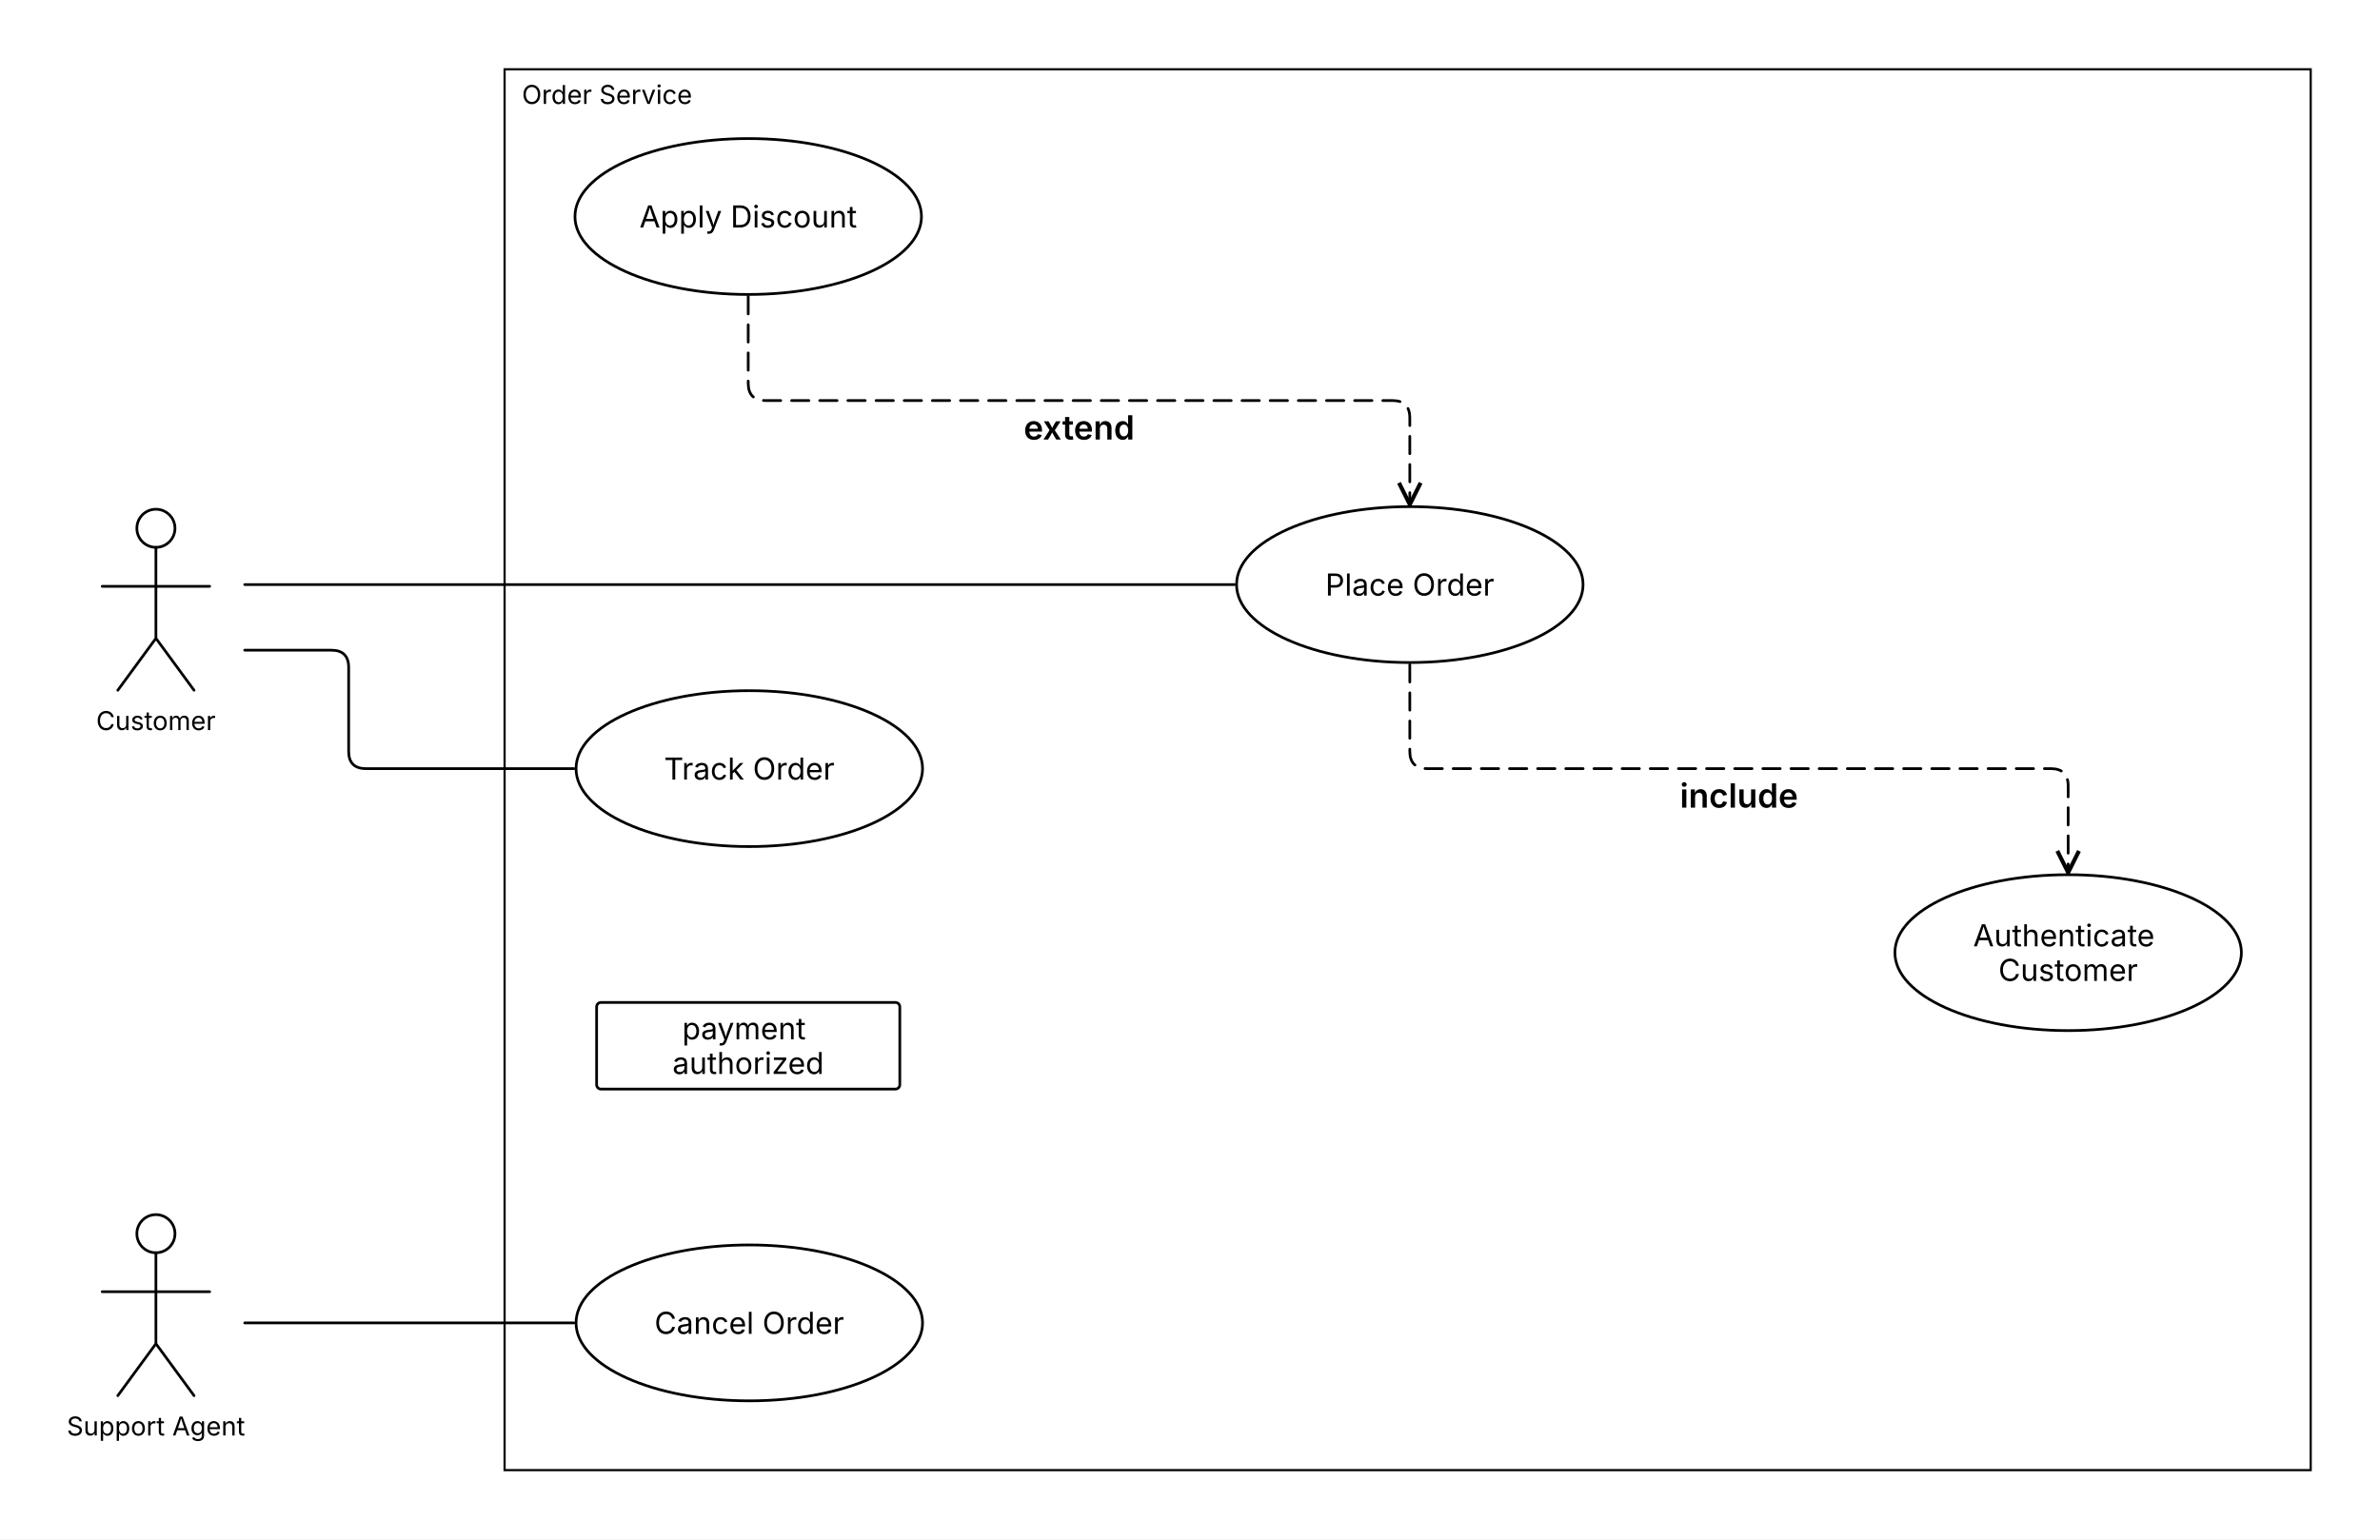
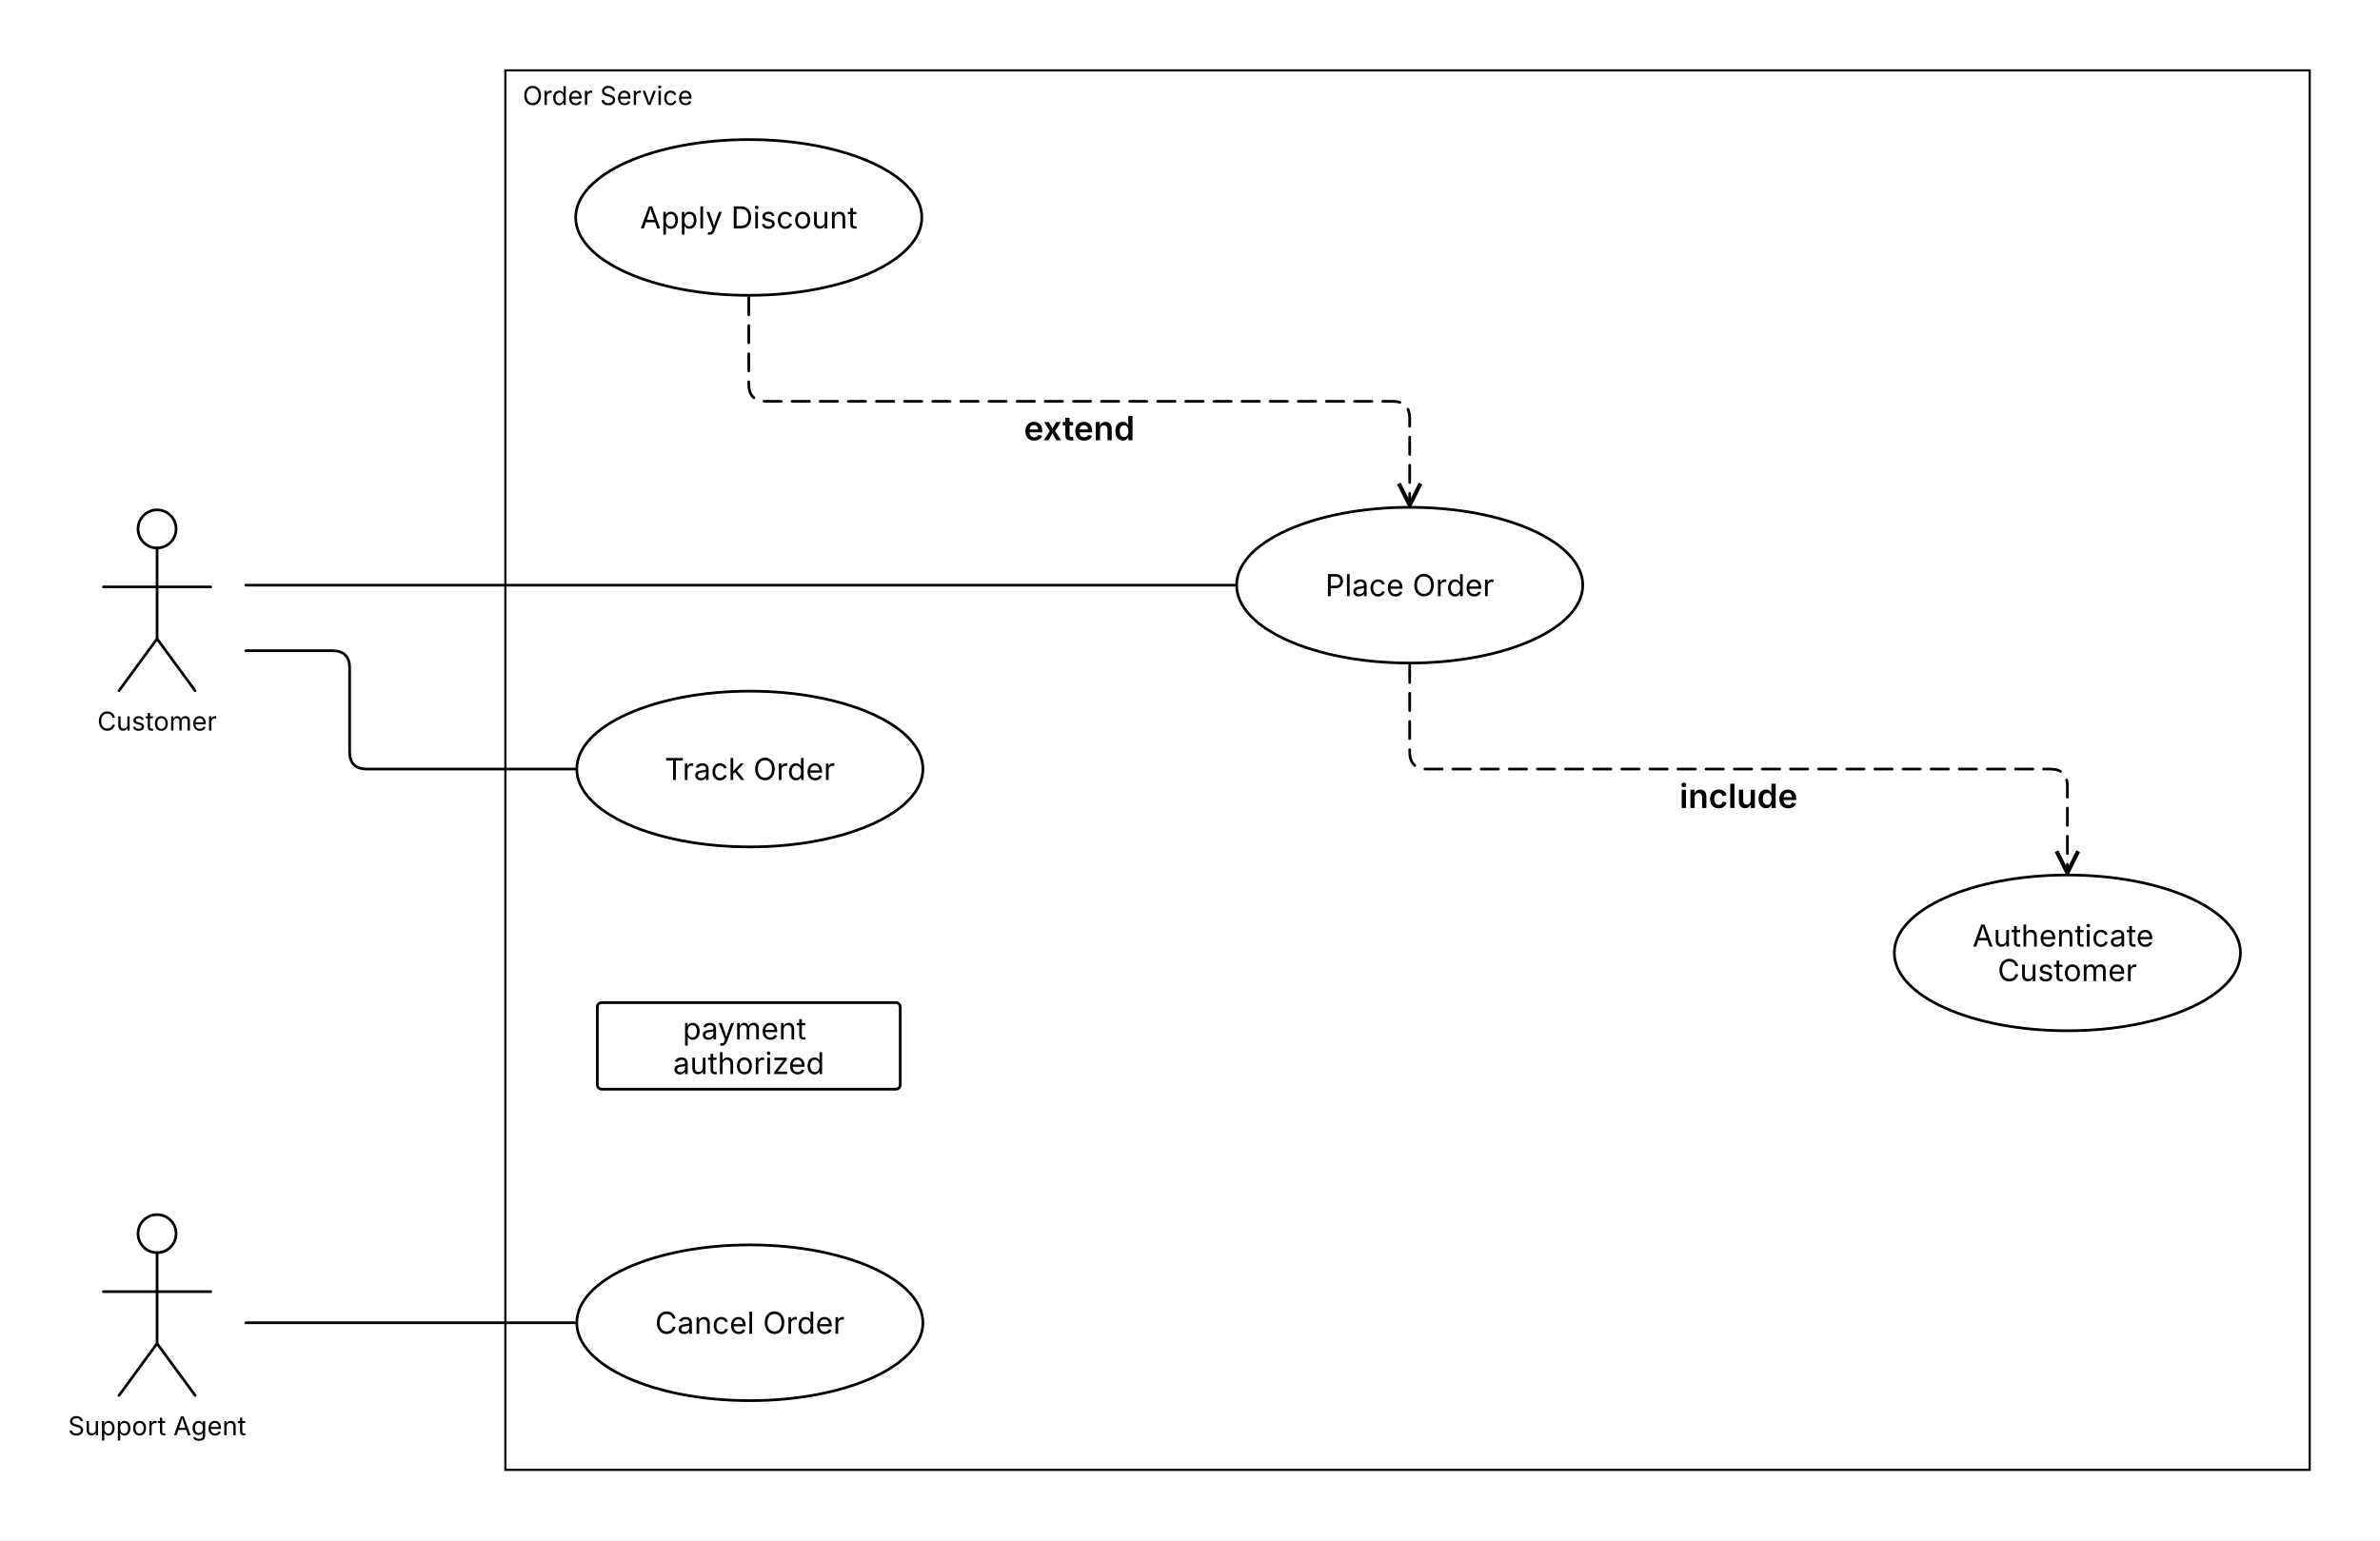
- <svg xmlns="http://www.w3.org/2000/svg" role="img" width="1099" height="711" viewBox="-20.0 -20.0 1099.0 711.0">
-   <rect x="-20.0" y="-20.0" width="1099.0" height="711.0" fill="#ffffff" />
+ <svg xmlns="http://www.w3.org/2000/svg" role="img" width="1100" height="712" viewBox="-20.6 -20.5 1100.1 712.0">
+   <rect x="-20.6" y="-20.5" width="1100.1" height="712.0" fill="#ffffff" />
  <g font-family="Inter, Arial, sans-serif" font-size="14">
    <g data-dediren-group-id="order-service-boundary" data-dediren-group-type="Class" data-dediren-group-source-id="order-service">
      <rect x="213.0" y="12.0" width="834.0" height="647.0" rx="0" fill="#ffffff" stroke="#000000" stroke-width="1" />
      <text x="221.0" y="28.0" fill="#000000" font-size="12">Order Service</text>
    </g>
    <g data-dediren-edge-id="customer-place-order">
      <path d="M 93.0 250.0 L 189.0 250.0 L 325.5 250.0 L 478.0 250.0 L 550.0 250.0" fill="none" stroke="#000000" stroke-width="1.25" stroke-linecap="round" stroke-linejoin="round" />
    </g>
    <g data-dediren-edge-id="customer-track-order">
      <path d="M 93.0 280.3 L 133.0 280.3 Q 141.0 280.3 141.0 288.3 L 141.0 327.0 Q 141.0 335.0 149.0 335.0 L 189.0 335.0 L 245.0 335.0" fill="none" stroke="#000000" stroke-width="1.25" stroke-linecap="round" stroke-linejoin="round" />
    </g>
    <g data-dediren-edge-id="support-cancel-order">
      <path d="M 93.0 591.0 L 189.0 591.0 L 245.0 591.0" fill="none" stroke="#000000" stroke-width="1.25" stroke-linecap="round" stroke-linejoin="round" />
    </g>
    <g data-dediren-edge-id="include-authentication">
      <marker id="marker-end-include-authentication" data-dediren-edge-marker-end="open_arrow" markerWidth="10" markerHeight="10" refX="9" refY="5" orient="auto">
        <path d="M 1 1 L 9 5 L 1 9" fill="none" stroke="#000000" stroke-width="1.5" />
      </marker>
      <path d="M 631.0 287.0 L 631.0 327.0 Q 631.0 335.0 639.0 335.0 L 927.0 335.0 Q 935.0 335.0 935.0 343.0 L 935.0 383.0" fill="none" stroke="#000000" stroke-width="1.25" stroke-linecap="round" stroke-linejoin="round" stroke-dasharray="8 5" marker-end="url(#marker-end-include-authentication)" />
      <text x="783.0" y="353.0" text-anchor="middle" fill="none" font-size="15.4" font-weight="600" stroke="#ffffff" stroke-width="2">include</text>
      <text x="783.0" y="353.0" text-anchor="middle" fill="#000000" font-size="15.4" font-weight="600">include</text>
    </g>
    <g data-dediren-edge-id="extend-discount">
      <marker id="marker-end-extend-discount" data-dediren-edge-marker-end="open_arrow" markerWidth="10" markerHeight="10" refX="9" refY="5" orient="auto">
        <path d="M 1 1 L 9 5 L 1 9" fill="none" stroke="#000000" stroke-width="1.5" />
      </marker>
      <path d="M 325.5 117.0 L 325.5 157.0 Q 325.5 165.0 333.5 165.0 L 623.0 165.0 Q 631.0 165.0 631.0 173.0 L 631.0 213.0" fill="none" stroke="#000000" stroke-width="1.25" stroke-linecap="round" stroke-linejoin="round" stroke-dasharray="8 5" marker-end="url(#marker-end-extend-discount)" />
      <text x="478.3" y="183.0" text-anchor="middle" fill="none" font-size="15.4" font-weight="600" stroke="#ffffff" stroke-width="2">extend</text>
      <text x="478.3" y="183.0" text-anchor="middle" fill="#000000" font-size="15.4" font-weight="600">extend</text>
    </g>
    <g data-dediren-node-id="customer">
      <g data-dediren-node-shape="uml_actor">
        <circle cx="52.0" cy="224.0" r="8.8" fill="#ffffff" stroke="#000000" stroke-width="1.25" />
        <path d="M 52.0 232.8 L 52.0 274.8 M 27.2 250.8 L 76.8 250.8 M 52.0 274.8 L 34.4 298.8 M 52.0 274.8 L 69.6 298.8" fill="none" stroke="#000000" stroke-width="1.25" stroke-linecap="round" />
      </g>
      <g data-dediren-node-decorator="uml_actor">
        <text x="52.0" y="317.2" text-anchor="middle" fill="#000000" font-size="12">Customer</text>
      </g>
    </g>
    <g data-dediren-node-id="support-agent">
      <g data-dediren-node-shape="uml_actor">
        <circle cx="52.0" cy="549.8" r="8.8" fill="#ffffff" stroke="#000000" stroke-width="1.25" />
        <path d="M 52.0 558.6 L 52.0 600.6 M 27.2 576.6 L 76.8 576.6 M 52.0 600.6 L 34.4 624.6 M 52.0 600.6 L 69.6 624.6" fill="none" stroke="#000000" stroke-width="1.25" stroke-linecap="round" />
      </g>
      <g data-dediren-node-decorator="uml_actor">
        <text x="52.0" y="643.0" text-anchor="middle" fill="#000000" font-size="12">Support Agent</text>
      </g>
    </g>
    <g data-dediren-node-id="place-order">
      <ellipse data-dediren-node-shape="uml_use_case" cx="631.0" cy="250.0" rx="80.0" ry="36.0" fill="#ffffff" stroke="#000000" stroke-width="1.25" />
      <g data-dediren-node-decorator="uml_use_case" />
      <text x="631.0" y="250.0" text-anchor="middle" dominant-baseline="middle" fill="#000000" font-size="14.0" textLength="74.6" lengthAdjust="spacing">Place Order</text>
    </g>
    <g data-dediren-node-id="track-order">
      <ellipse data-dediren-node-shape="uml_use_case" cx="326.0" cy="335.0" rx="80.0" ry="36.0" fill="#ffffff" stroke="#000000" stroke-width="1.25" />
      <g data-dediren-node-decorator="uml_use_case" />
      <text x="326.0" y="335.0" text-anchor="middle" dominant-baseline="middle" fill="#000000" font-size="14.0" textLength="74.6" lengthAdjust="spacing">Track Order</text>
    </g>
    <g data-dediren-node-id="authenticate-customer">
      <ellipse data-dediren-node-shape="uml_use_case" cx="935.0" cy="420.0" rx="80.0" ry="36.0" fill="#ffffff" stroke="#000000" stroke-width="1.25" />
      <g data-dediren-node-decorator="uml_use_case" />
      <text x="935.0" y="412.0" text-anchor="middle" dominant-baseline="middle" fill="#000000" font-size="14.0">
        <tspan x="935.0" dy="0" textLength="77.8" lengthAdjust="spacing">Authenticate</tspan>
        <tspan x="935.0" dy="16.0" textLength="60.6" lengthAdjust="spacing">Customer</tspan>
      </text>
    </g>
    <g data-dediren-node-id="apply-discount">
      <ellipse data-dediren-node-shape="uml_use_case" cx="325.5" cy="80.0" rx="80.0" ry="36.0" fill="#ffffff" stroke="#000000" stroke-width="1.25" />
      <g data-dediren-node-decorator="uml_use_case" />
      <text x="325.5" y="80.0" text-anchor="middle" dominant-baseline="middle" fill="#000000" font-size="14.0" textLength="93.3" lengthAdjust="spacing">Apply Discount</text>
    </g>
    <g data-dediren-node-id="cancel-order">
      <ellipse data-dediren-node-shape="uml_use_case" cx="326.0" cy="591.0" rx="80.0" ry="36.0" fill="#ffffff" stroke="#000000" stroke-width="1.25" />
      <g data-dediren-node-decorator="uml_use_case" />
      <text x="326.0" y="591.0" text-anchor="middle" dominant-baseline="middle" fill="#000000" font-size="14.0" textLength="83.2" lengthAdjust="spacing">Cancel Order</text>
    </g>
    <g data-dediren-node-id="payment-extension">
      <rect data-dediren-node-shape="uml_extension_point" x="255.5" y="443.0" width="140.0" height="40.0" rx="2" fill="#ffffff" stroke="#000000" stroke-width="1.25" />
      <g data-dediren-node-decorator="uml_extension_point" />
      <text x="325.5" y="455.0" text-anchor="middle" dominant-baseline="middle" fill="#000000" font-size="13.9">
        <tspan x="325.5" dy="0" textLength="53.3" lengthAdjust="spacing">payment</tspan>
        <tspan x="325.5" dy="16.0" textLength="64.9" lengthAdjust="spacing">authorized</tspan>
      </text>
    </g>
  </g>
</svg>
